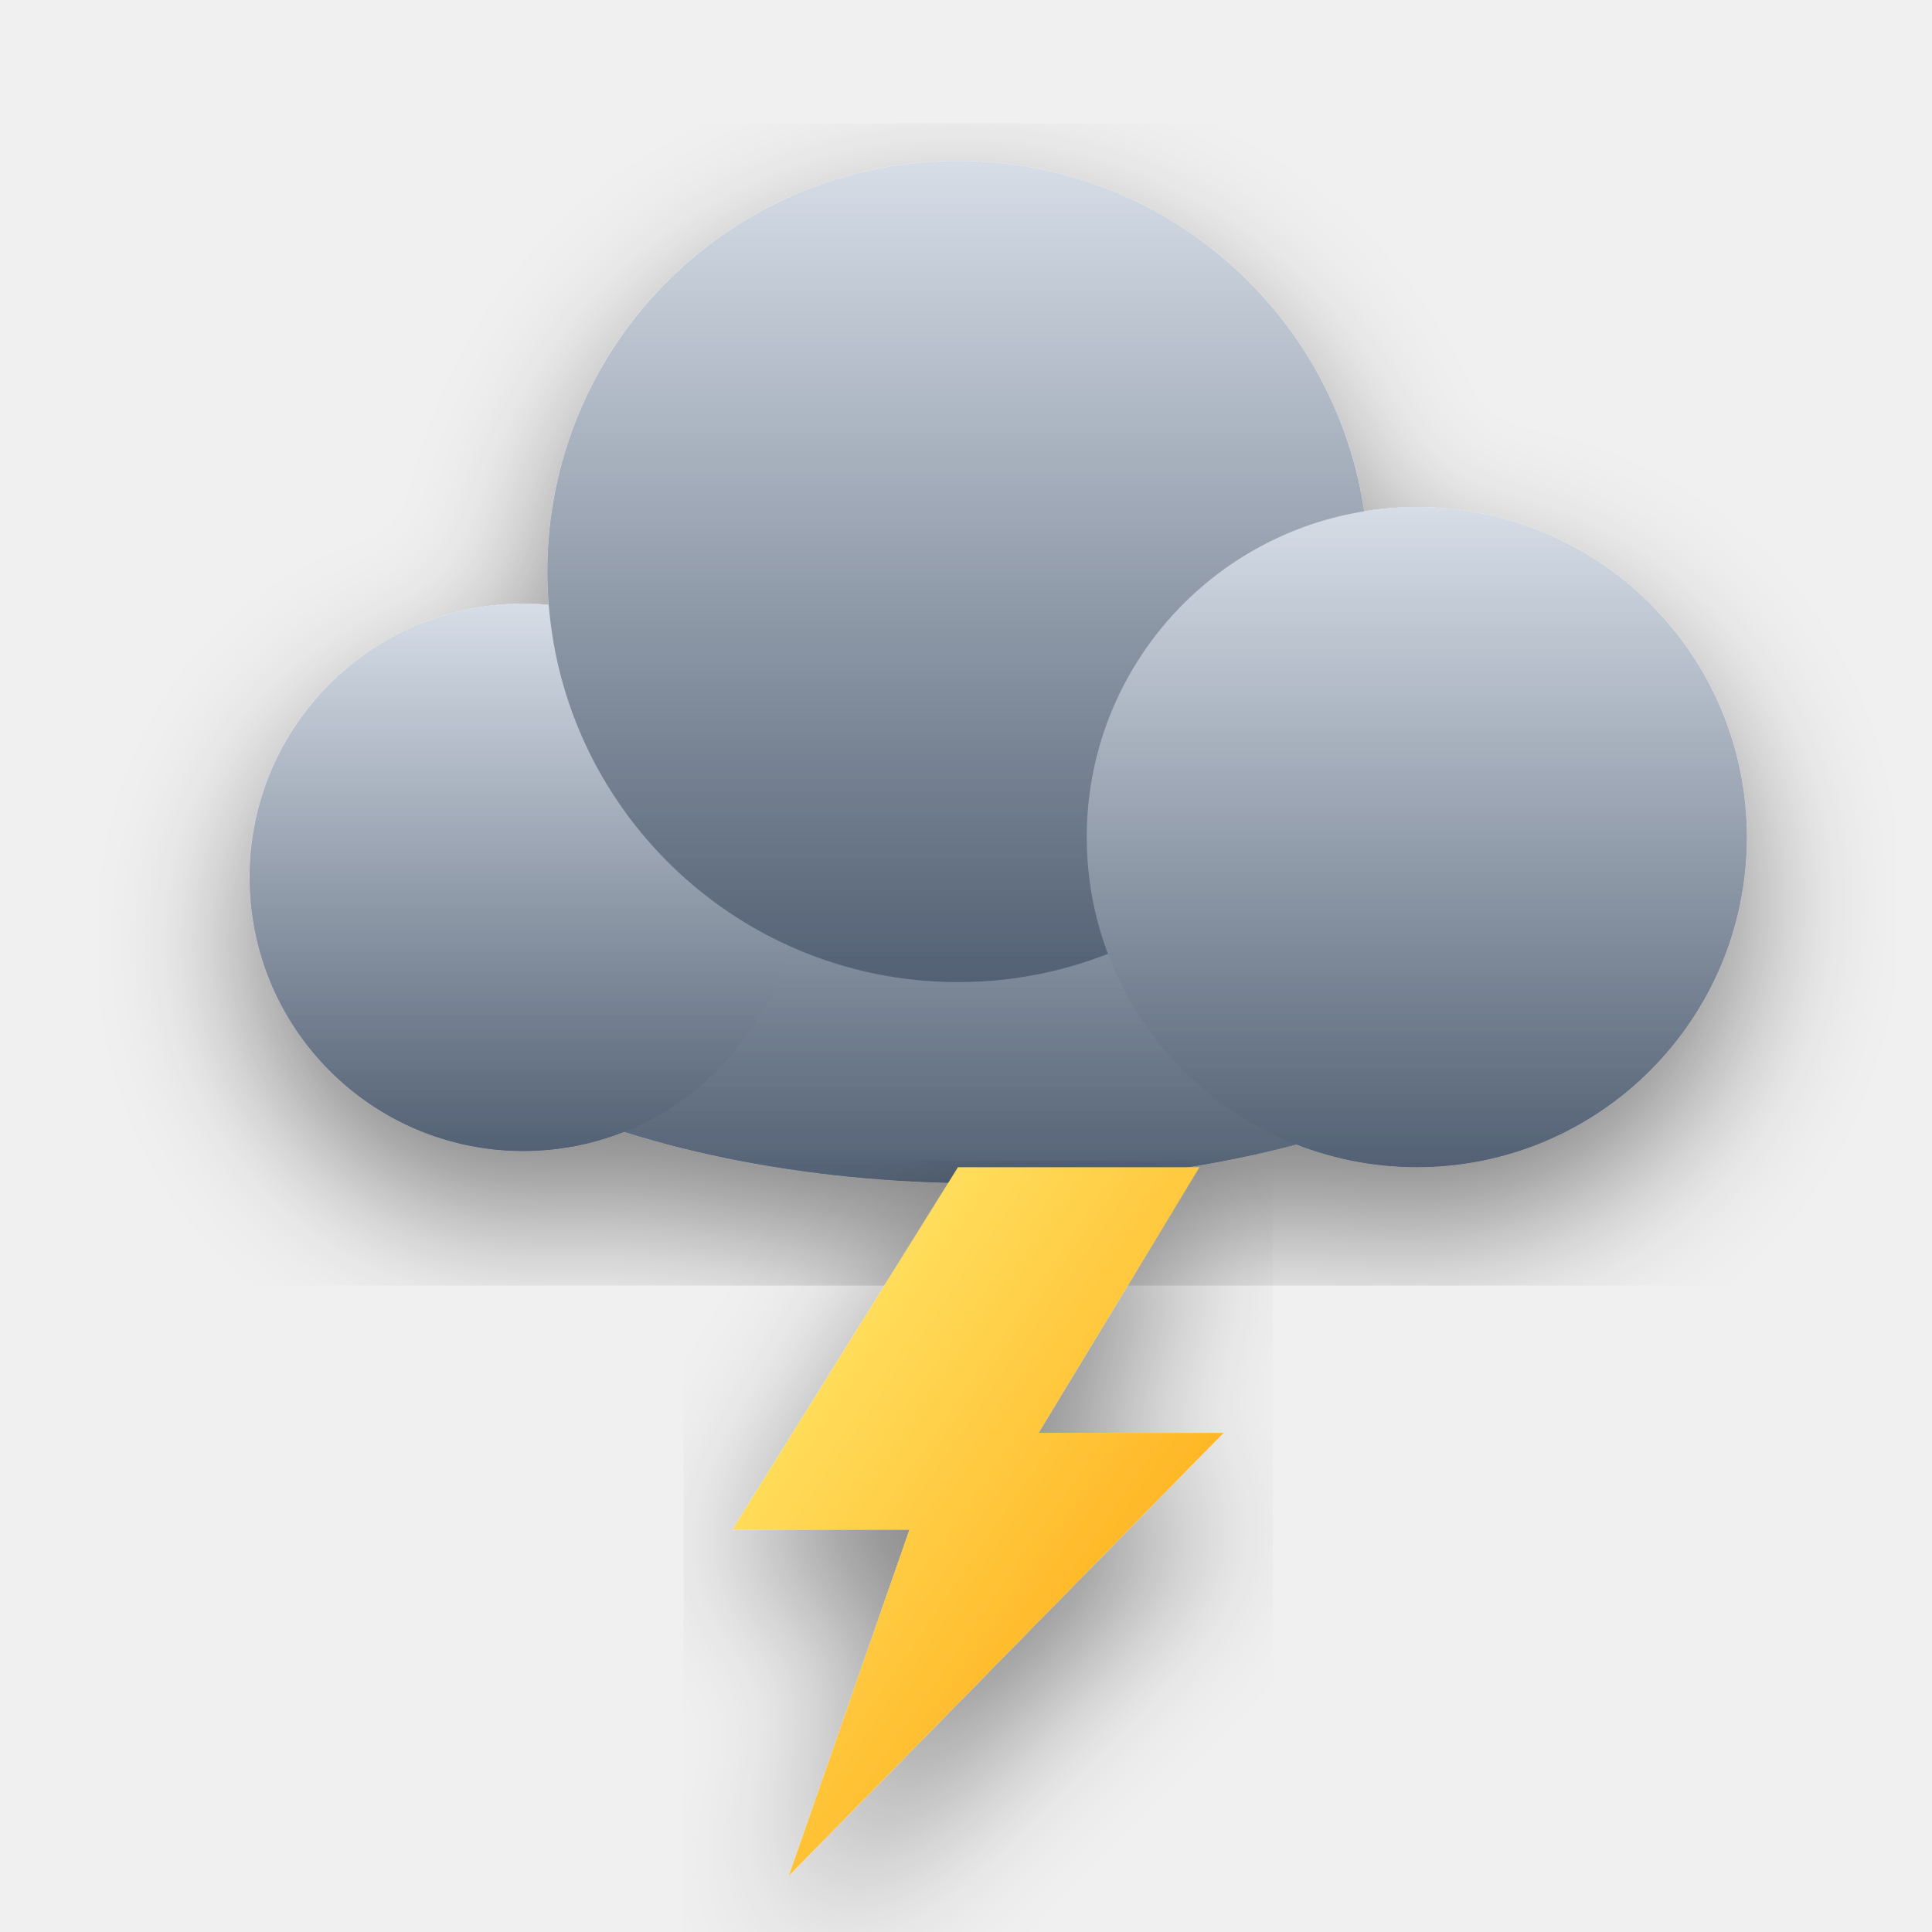
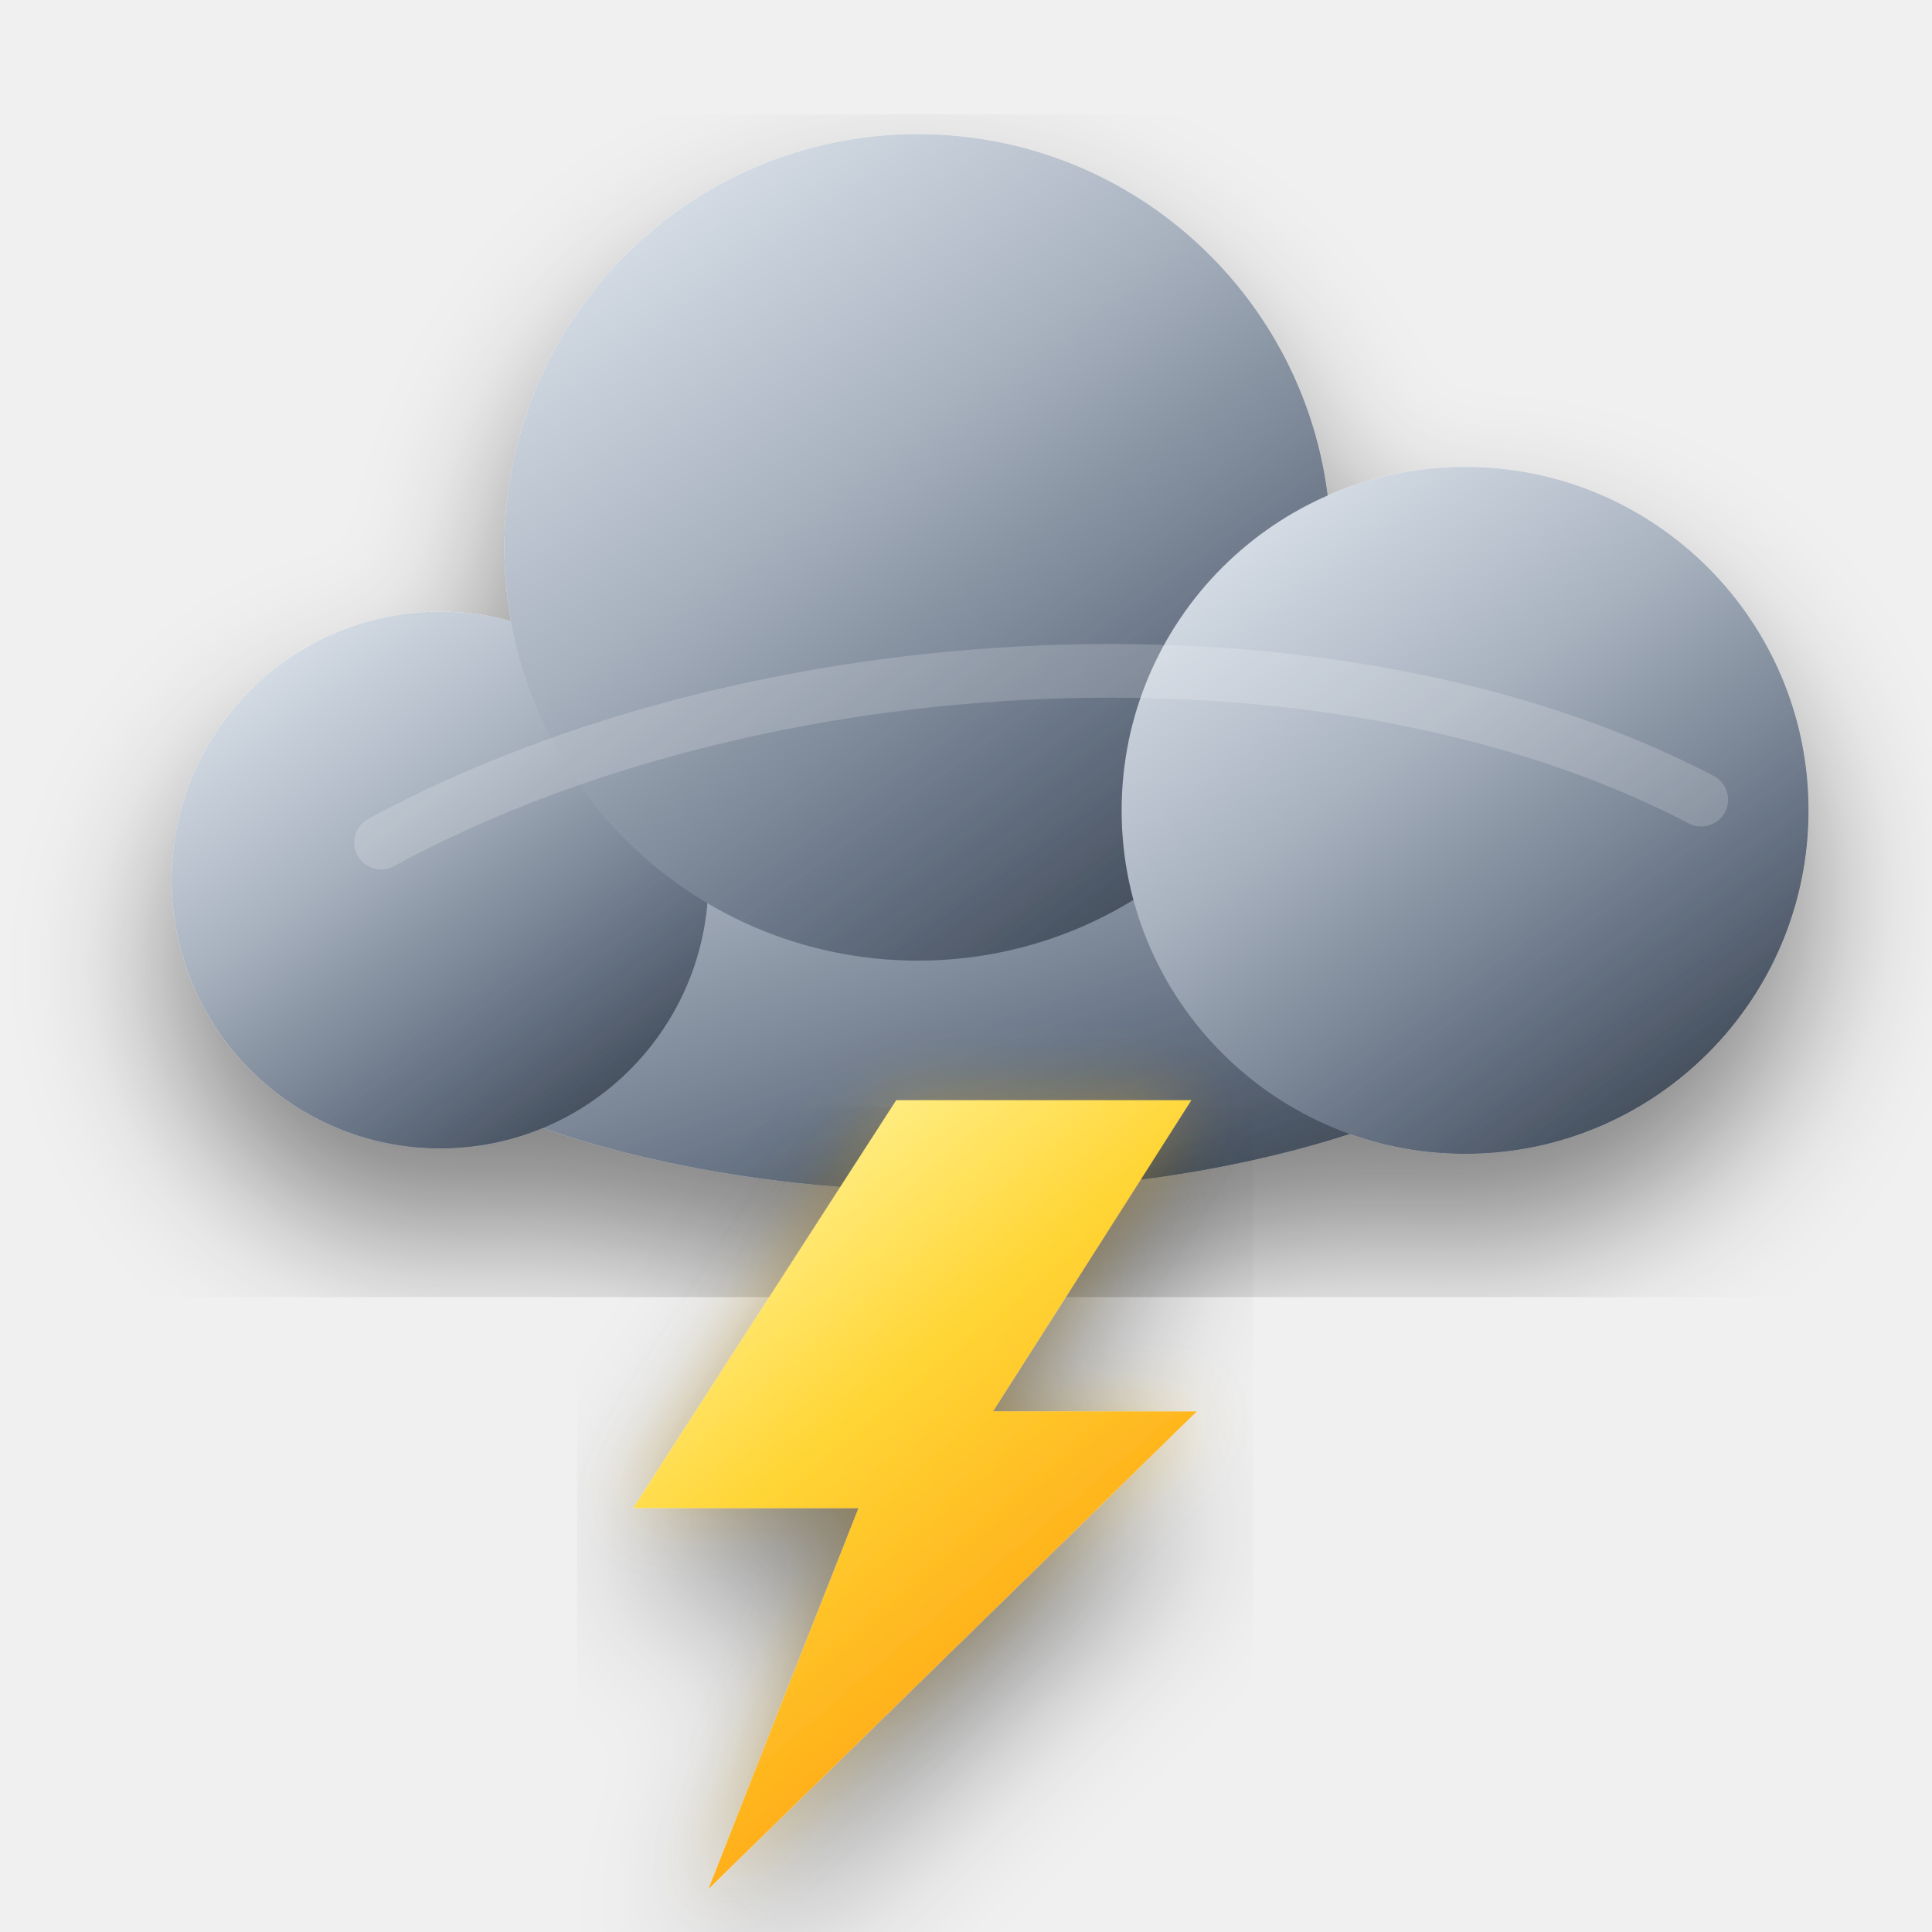
- <svg xmlns="http://www.w3.org/2000/svg" viewBox="0 0 240 240">
+ <svg xmlns="http://www.w3.org/2000/svg" viewBox="0 0 360 360">
  <defs>
-     <linearGradient id="c" x1="0" y1="0" x2="0" y2="1">
-       <stop stop-color="#d6dde7" />
-       <stop offset="1" stop-color="#536174" />
+     <linearGradient id="cloud" x1=".15" y1=".05" x2=".8" y2=".95">
+       <stop stop-color="#dbe2eb" />
+       <stop offset=".4" stop-color="#a8b2bf" />
+       <stop offset=".75" stop-color="#6b7788" />
+       <stop offset="1" stop-color="#414b59" />
    </linearGradient>
-     <linearGradient id="b" x1="0" y1="0" x2="1" y2="1">
-       <stop stop-color="#fff178" />
-       <stop offset="1" stop-color="#ff9c00" />
+     <linearGradient id="bolt" x1=".2" y1="0" x2=".8" y2="1">
+       <stop stop-color="#fff7a1" />
+       <stop offset=".38" stop-color="#ffd535" />
+       <stop offset="1" stop-color="#ff8d00" />
    </linearGradient>
-     <filter id="sh">
-       <feDropShadow dx="0" dy="8" stdDeviation="9" flood-opacity=".45" />
+     <filter id="shadow">
+       <feDropShadow dx="0" dy="16" stdDeviation="14" flood-color="#000" flood-opacity=".46" />
+     </filter>
+     <filter id="glow">
+       <feGaussianBlur stdDeviation="6" />
    </filter>
  </defs>
-   <g filter="url(#sh)" fill="url(#c)">
-     <ellipse cx="122" cy="107" rx="82" ry="40" />
-     <circle cx="65" cy="109" r="34" />
-     <circle cx="119" cy="71" r="51" />
-     <circle cx="176" cy="104" r="41" />
+   <g filter="url(#shadow)">
+     <ellipse cx="178" cy="162" rx="129" ry="60" fill="url(#cloud)" />
+     <circle cx="82" cy="164" r="50" fill="url(#cloud)" />
+     <circle cx="171" cy="102" r="77" fill="url(#cloud)" />
+     <circle cx="273" cy="151" r="64" fill="url(#cloud)" />
+     <path d="M71 157c70-38 177-44 246-8" fill="none" stroke="#fff" stroke-width="10" stroke-linecap="round" opacity=".18" />
  </g>
-   <path d="M119 145h30l-20 33h23l-54 55 15-43H91z" fill="url(#b)" filter="url(#sh)" />
+   <path d="M167 205h55l-37 58h38l-91 89 28-71h-42z" fill="#ffbb12" opacity=".35" filter="url(#glow)" />
+   <path d="M167 205h55l-37 58h38l-91 89 28-71h-42z" fill="url(#bolt)" filter="url(#shadow)" />
</svg>
